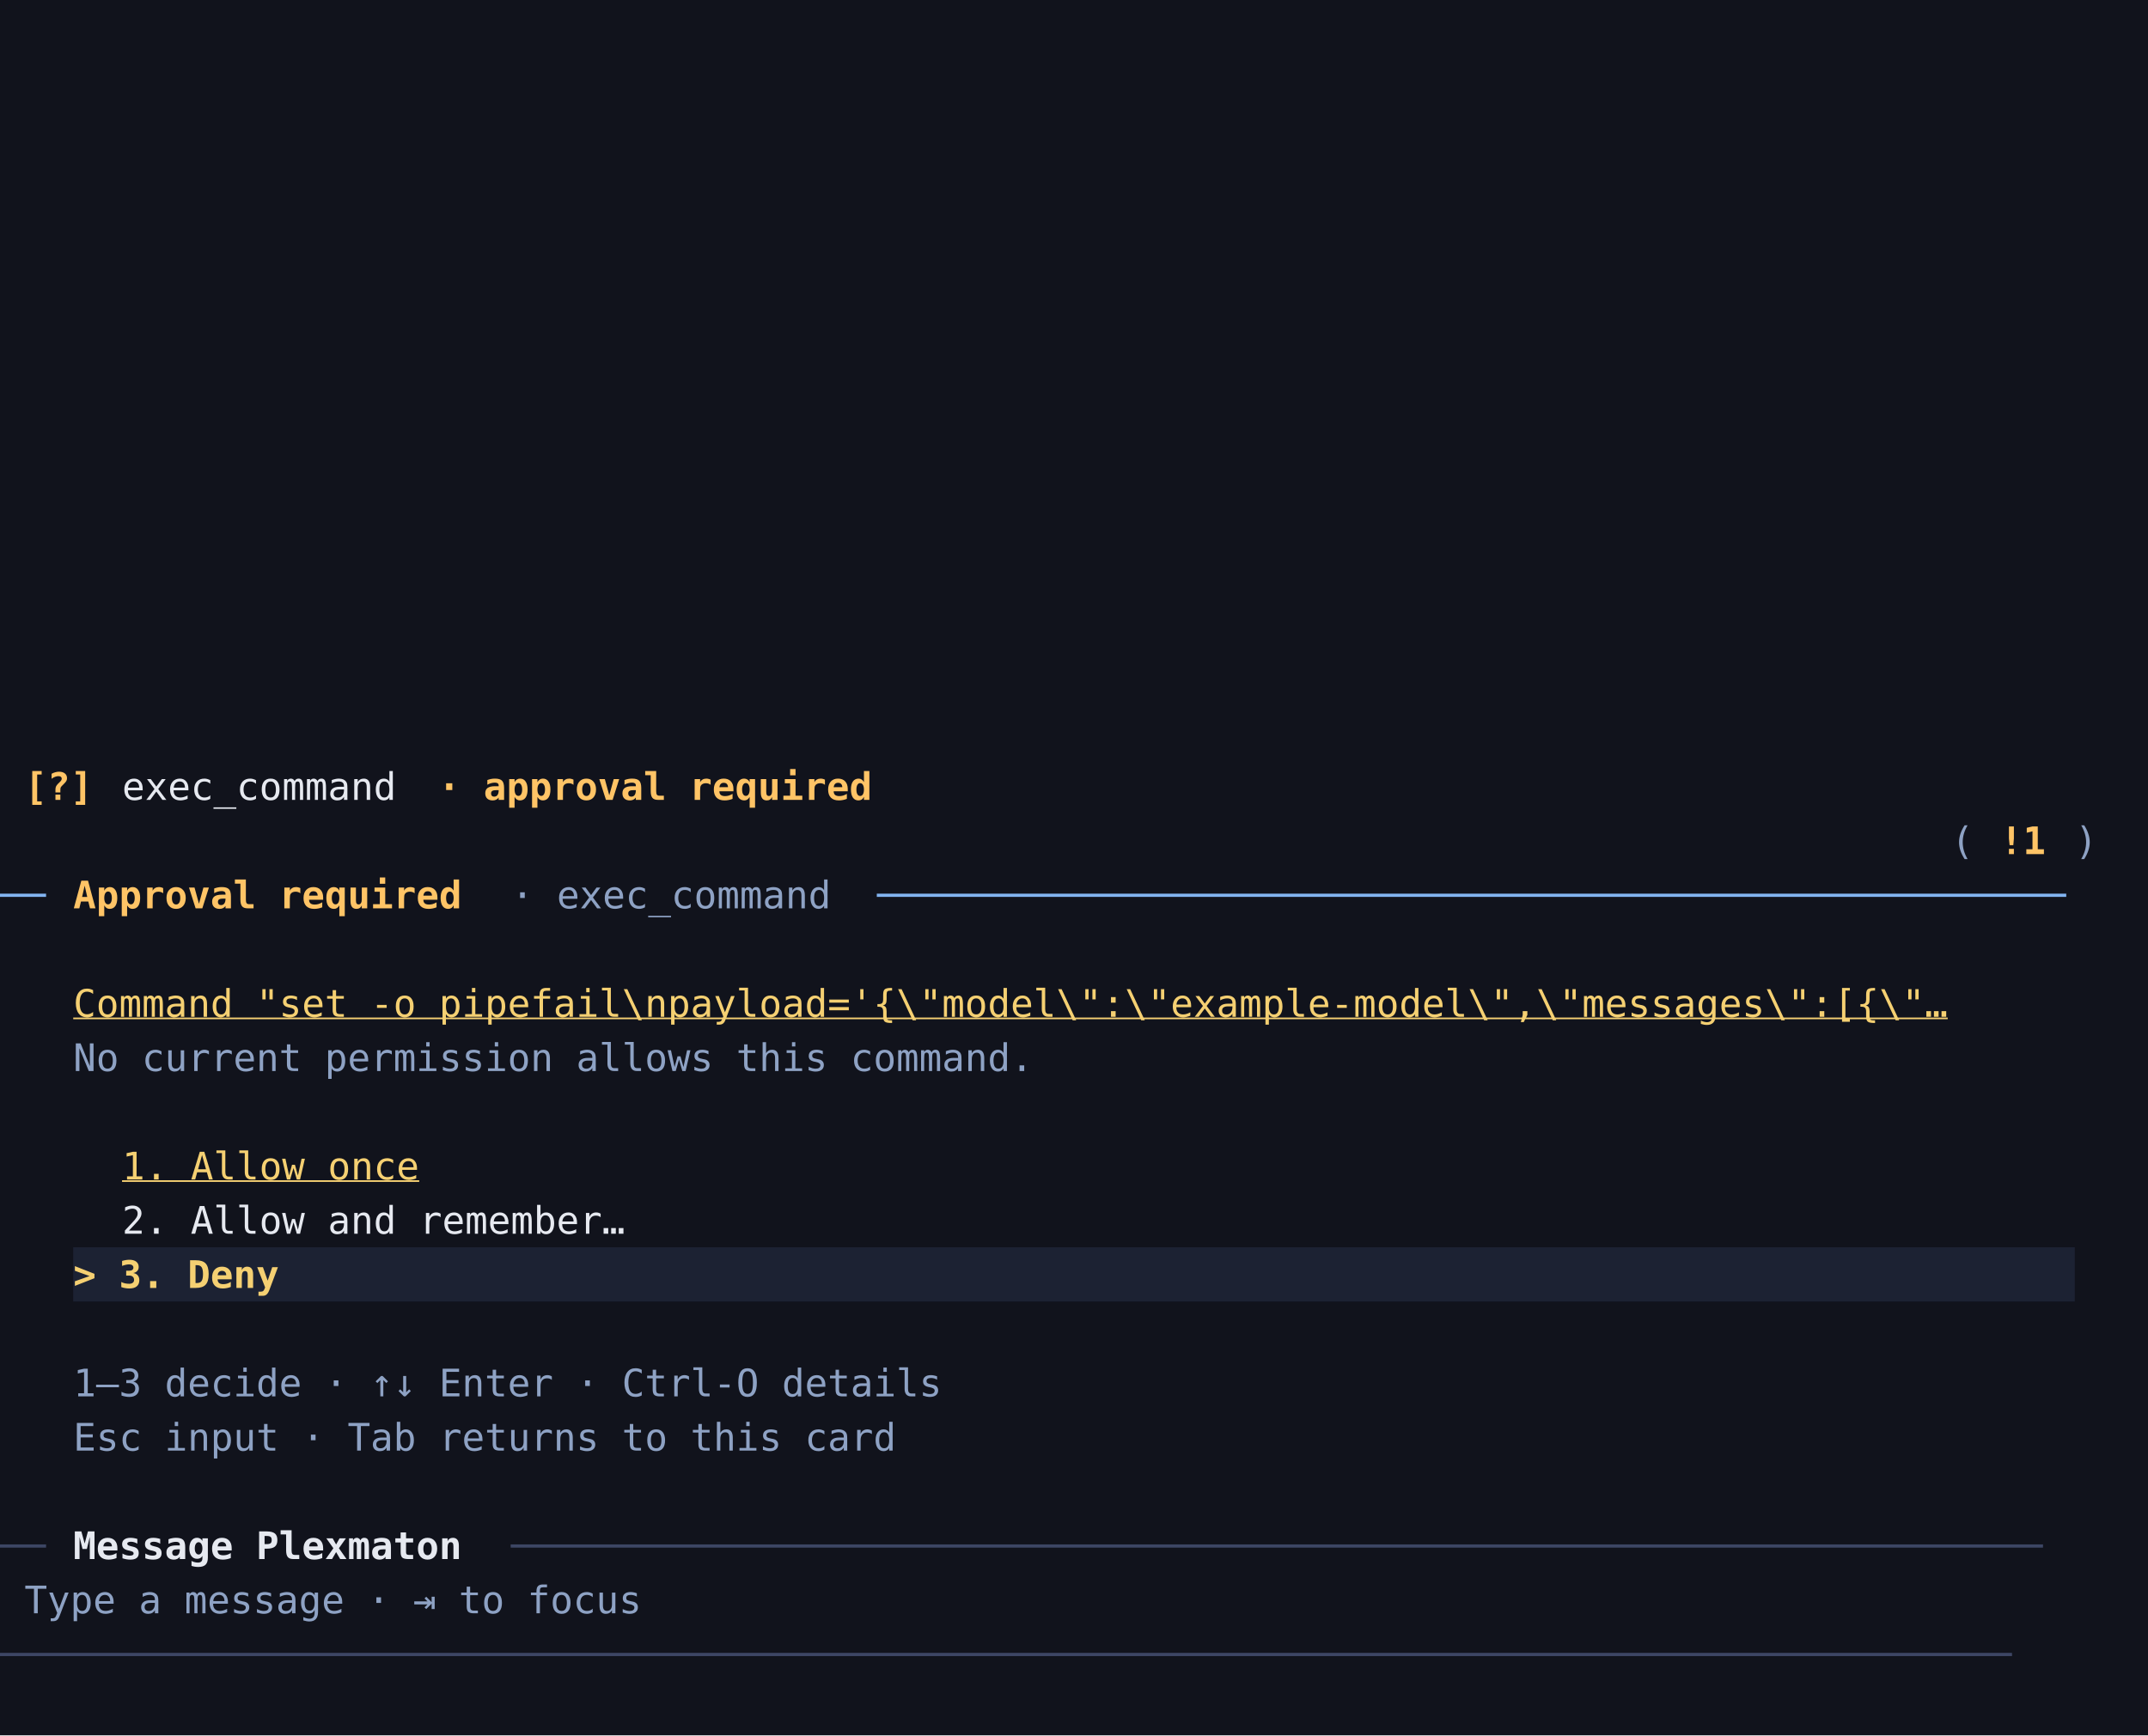
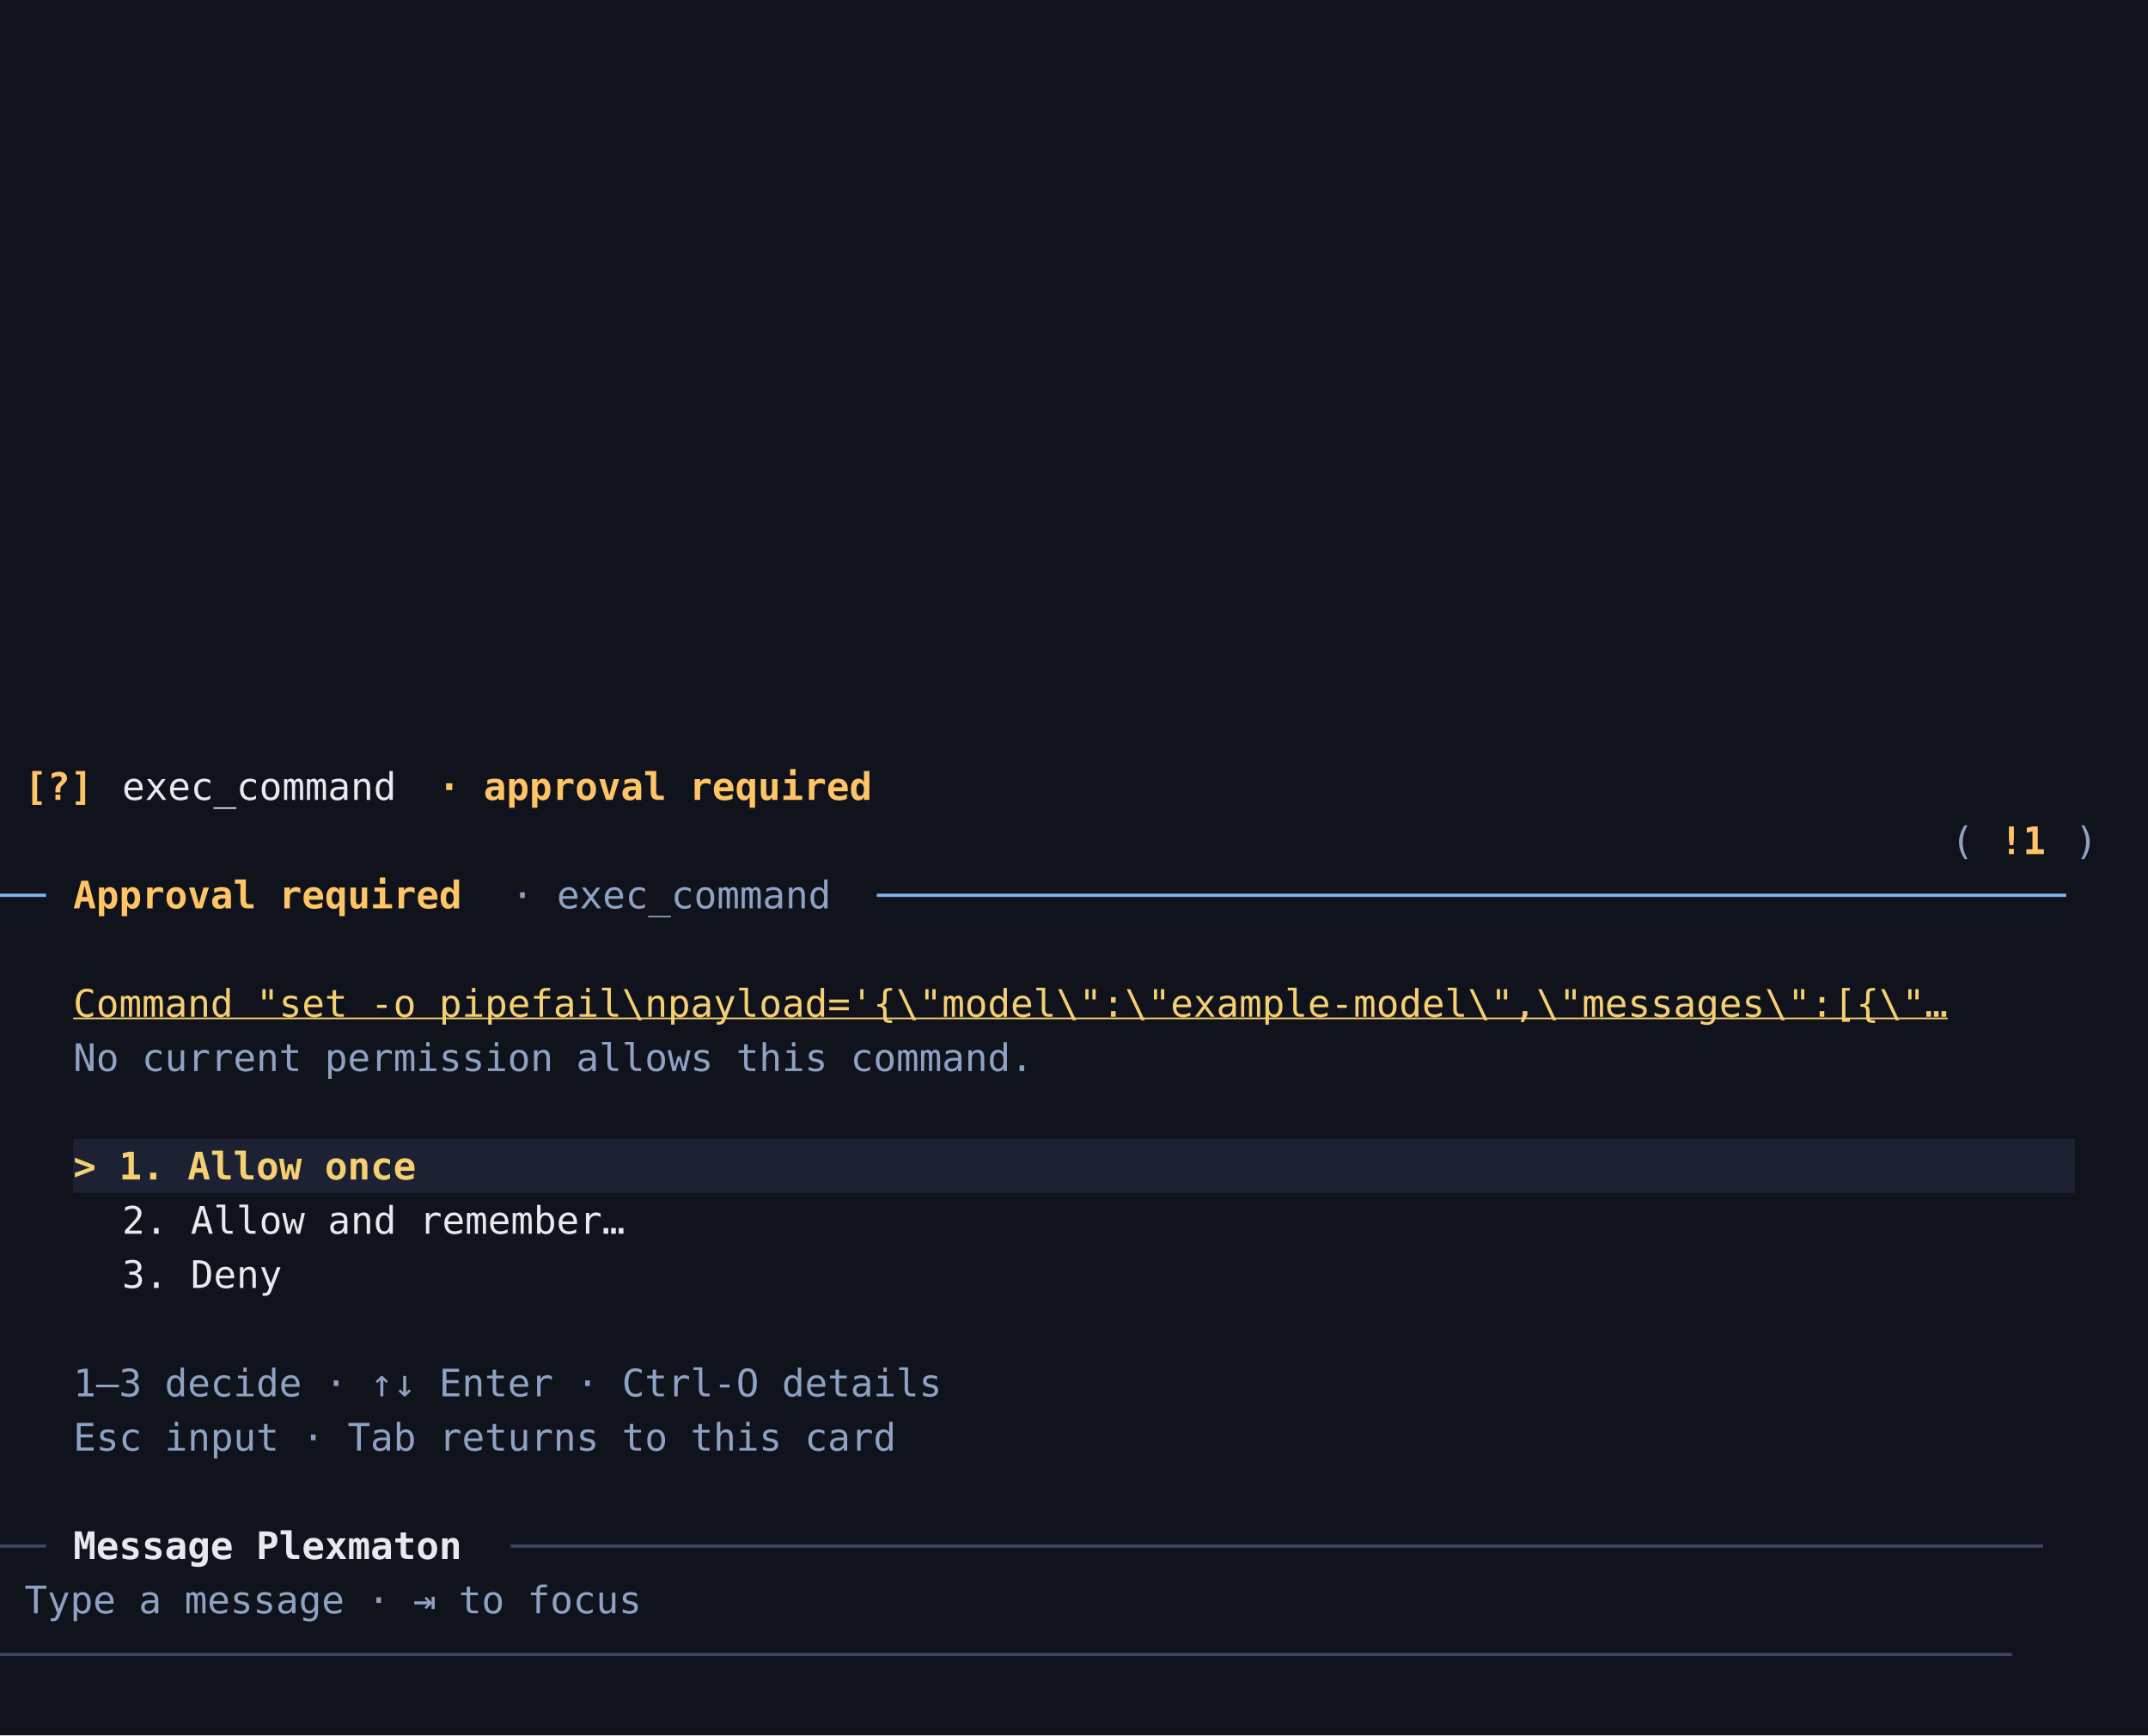
<svg xmlns="http://www.w3.org/2000/svg" width="100%" height="100%" viewBox="0 0 792 640" preserveAspectRatio="xMinYMin meet">
  <rect width="100%" height="100%" fill="#11131c" />
  <g font-family="Menlo,'Agave Nerd Font Mono',monospace" font-size="14">
    <text x="9" y="295" fill="#ffc466" font-weight="bold" font-style="normal" opacity="1" text-decoration="none" xml:space="preserve" textLength="36" lengthAdjust="spacingAndGlyphs">[?] </text>
    <text x="45" y="295" fill="#e6e9f0" font-weight="normal" font-style="normal" opacity="1" text-decoration="none" xml:space="preserve" textLength="108" lengthAdjust="spacingAndGlyphs">exec_command</text>
    <text x="153" y="295" fill="#ffc466" font-weight="bold" font-style="normal" opacity="1" text-decoration="none" xml:space="preserve" textLength="180" lengthAdjust="spacingAndGlyphs"> · approval required</text>
    <text x="711" y="315" fill="#8ea2c4" font-weight="normal" font-style="normal" opacity="1" text-decoration="none" xml:space="preserve" textLength="18" lengthAdjust="spacingAndGlyphs"> (</text>
    <text x="729" y="315" fill="#ffc466" font-weight="bold" font-style="normal" opacity="1" text-decoration="none" xml:space="preserve" textLength="36" lengthAdjust="spacingAndGlyphs"> !1 </text>
    <text x="765" y="315" fill="#8ea2c4" font-weight="normal" font-style="normal" opacity="1" text-decoration="none" xml:space="preserve" textLength="18" lengthAdjust="spacingAndGlyphs">) </text>
    <text x="0" y="335" fill="#82b4f0" font-weight="normal" font-style="normal" opacity="1" text-decoration="none" xml:space="preserve" textLength="27" lengthAdjust="spacingAndGlyphs">── </text>
    <text x="27" y="335" fill="#ffc466" font-weight="bold" font-style="normal" opacity="1" text-decoration="none" xml:space="preserve" textLength="153" lengthAdjust="spacingAndGlyphs">Approval required</text>
    <text x="180" y="335" fill="#8ea2c4" font-weight="normal" font-style="normal" opacity="1" text-decoration="none" xml:space="preserve" textLength="135" lengthAdjust="spacingAndGlyphs"> · exec_command</text>
    <text x="315" y="335" fill="#82b4f0" font-weight="normal" font-style="normal" opacity="1" text-decoration="none" xml:space="preserve" textLength="477" lengthAdjust="spacingAndGlyphs"> ────────────────────────────────────────────────────</text>
    <text x="27" y="375" fill="#f5d072" font-weight="normal" font-style="normal" opacity="1" text-decoration="underline" xml:space="preserve" textLength="738" lengthAdjust="spacingAndGlyphs">Command "set -o pipefail\npayload='{\"model\":\"example-model\",\"messages\":[{\"…</text>
    <text x="27" y="395" fill="#8ea2c4" font-weight="normal" font-style="normal" opacity="1" text-decoration="none" xml:space="preserve" textLength="378" lengthAdjust="spacingAndGlyphs">No current permission allows this command.</text>
-     <text x="45" y="435" fill="#f5d072" font-weight="normal" font-style="normal" opacity="1" text-decoration="underline" xml:space="preserve" textLength="117" lengthAdjust="spacingAndGlyphs">1. Allow once</text>
+     <rect x="27" y="420" width="738" height="20" fill="#1c2233" />
+     <text x="27" y="435" fill="#f5d072" font-weight="bold" font-style="normal" opacity="1" text-decoration="none" xml:space="preserve" textLength="738" lengthAdjust="spacingAndGlyphs">&gt; 1. Allow once                                                                   </text>
    <text x="45" y="455" fill="#e6e9f0" font-weight="normal" font-style="normal" opacity="1" text-decoration="none" xml:space="preserve" textLength="198" lengthAdjust="spacingAndGlyphs">2. Allow and remember…</text>
-     <rect x="27" y="460" width="738" height="20" fill="#1c2233" />
-     <text x="27" y="475" fill="#f5d072" font-weight="bold" font-style="normal" opacity="1" text-decoration="none" xml:space="preserve" textLength="738" lengthAdjust="spacingAndGlyphs">&gt; 3. Deny                                                                         </text>
+     <text x="45" y="475" fill="#e6e9f0" font-weight="normal" font-style="normal" opacity="1" text-decoration="none" xml:space="preserve" textLength="63" lengthAdjust="spacingAndGlyphs">3. Deny</text>
    <text x="27" y="515" fill="#8ea2c4" font-weight="normal" font-style="normal" opacity="1" text-decoration="none" xml:space="preserve" textLength="342" lengthAdjust="spacingAndGlyphs">1–3 decide · ↑↓ Enter · Ctrl-O details</text>
    <text x="27" y="535" fill="#8ea2c4" font-weight="normal" font-style="normal" opacity="1" text-decoration="none" xml:space="preserve" textLength="324" lengthAdjust="spacingAndGlyphs">Esc input · Tab returns to this card</text>
    <text x="0" y="575" fill="#3d4664" font-weight="normal" font-style="normal" opacity="1" text-decoration="none" xml:space="preserve" textLength="27" lengthAdjust="spacingAndGlyphs">── </text>
    <text x="27" y="575" fill="#e6e9f0" font-weight="bold" font-style="normal" opacity="1" text-decoration="none" xml:space="preserve" textLength="153" lengthAdjust="spacingAndGlyphs">Message Plexmaton</text>
    <text x="180" y="575" fill="#3d4664" font-weight="normal" font-style="normal" opacity="1" text-decoration="none" xml:space="preserve" textLength="612" lengthAdjust="spacingAndGlyphs"> ───────────────────────────────────────────────────────────────────</text>
    <text x="9" y="595" fill="#8ea2c4" font-weight="normal" font-style="normal" opacity="1" text-decoration="none" xml:space="preserve" textLength="243" lengthAdjust="spacingAndGlyphs">Type a message · ⇥ to focus</text>
    <text x="0" y="615" fill="#3d4664" font-weight="normal" font-style="normal" opacity="1" text-decoration="none" xml:space="preserve" textLength="792" lengthAdjust="spacingAndGlyphs">────────────────────────────────────────────────────────────────────────────────────────</text>
  </g>
</svg>
